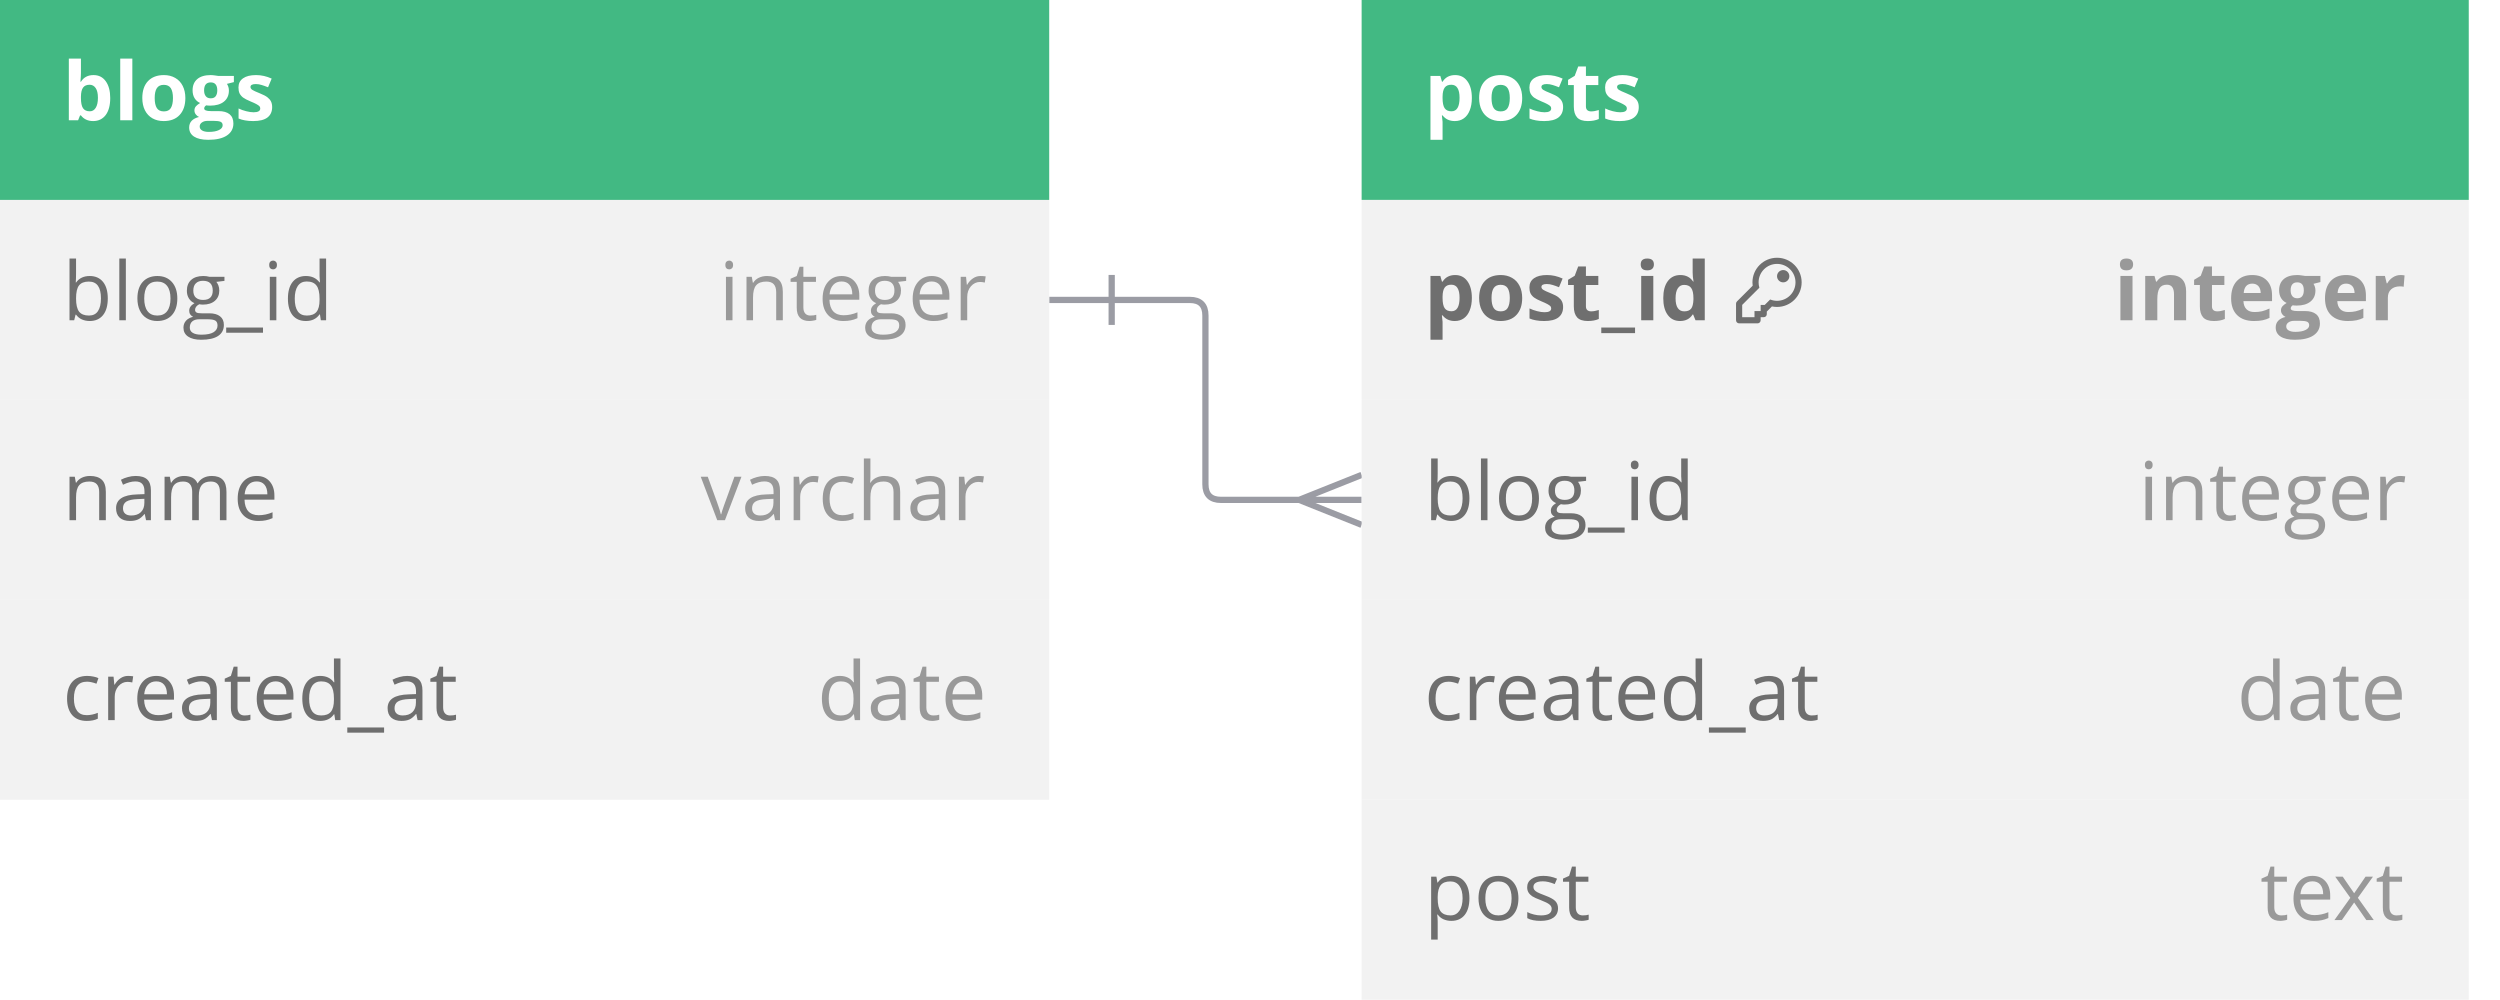
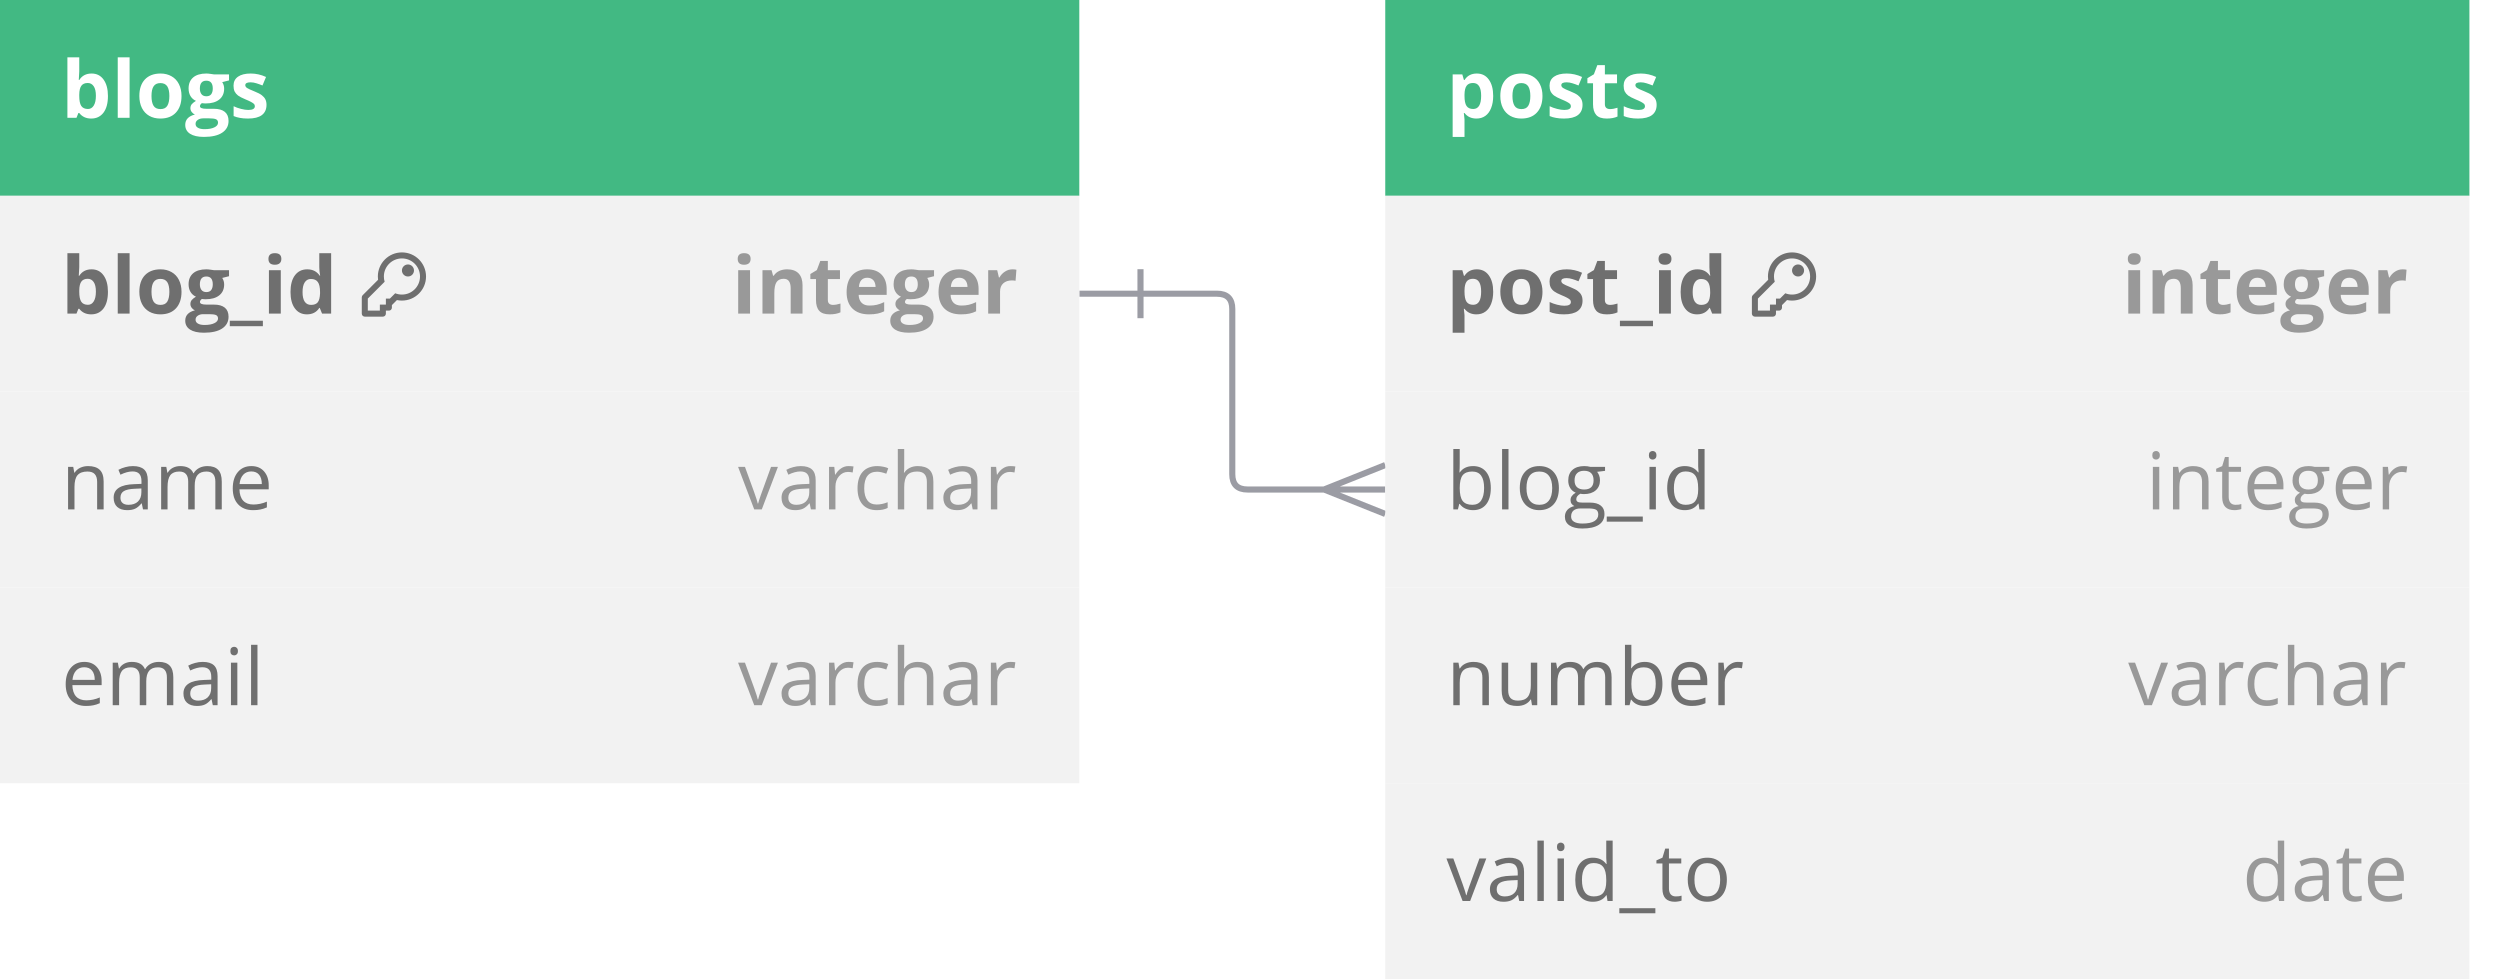
- <svg xmlns="http://www.w3.org/2000/svg" version="1.1" width="400.095" height="160">
+ <svg xmlns="http://www.w3.org/2000/svg" version="1.1" width="408.571" height="160">
  <style>
-     @font-face {
-         font-family: 'Open Sans';
-         font-weight: bold;
-     }
- </style>
-   <svg x="145.913" y="0" width="95" height="106">
+   @font-face {
+     font-family: 'Open Sans';
+     font-weight: normal;
+   }
+   @font-face {
+     font-family: 'Open Sans';
+     font-weight: bold;
+   }
+   </style>
+   <svg x="154.389" y="0" width="95" height="106">
    <path d="M22,48L42,48L44.5,48Q47,48,47,50.5L47,77.5Q47,80,49.5,80L52,80L72,80L72,80L52,80L49.5,80Q47,80,47,77.5L47,50.5Q47,48,44.5,48L42,48L22,48ZM32,44L32,52M72,76L62,80L72,84" fill="none" stroke="#9B9CA4" stroke-width="1" />
    <text x="25" y="45" style="font-family: &quot;Open Sans&quot;, sans-serif; font-size: 14px; font-weight: normal; fill: transparent;">1</text>
    <text x="61.289" y="77" style="font-family: &quot;Open Sans&quot;, sans-serif; font-size: 14px; font-weight: normal; fill: transparent;">*</text>
  </svg>
  <svg x="0" y="0">
-     <rect x="0" y="0" width="167.913" height="32" fill="#42b983" />
+     <rect x="0" y="0" width="176.389" height="32" fill="#42b983" />
    <text x="10" y="19.25" style="font-family: &quot;Open Sans&quot;, sans-serif; font-size: 13px; font-weight: bold; fill: rgb(255, 255, 255);">blogs</text>
  </svg>
  <svg x="0" y="32">
-     <rect x="0" y="0" width="167.913" height="32" fill="#F2F2F2" />
-     <text x="10" y="19.25" style="font-family: &quot;Open Sans&quot;, sans-serif; font-size: 13px; fill: rgb(111, 111, 111);">blog_id</text>
-     <text x="115.053" y="19.25" style="font-family: &quot;Open Sans&quot;, sans-serif; font-size: 13px; fill: rgb(153, 153, 153);">integer</text>
+     <rect x="0" y="0" width="176.389" height="32" fill="#F2F2F2" />
+     <text x="10" y="19.25" style="font-family: &quot;Open Sans&quot;, sans-serif; font-size: 13px; font-weight: bold; fill: rgb(111, 111, 111);">blog_id</text>
+     <path transform="translate(59.12549,9.25)" fill="#6F6F6F" d="M 6.562 0.984 C 8.194 0.984 9.516 2.307 9.516 3.938 C 9.516 5.569 8.194 6.891 6.562 6.891 C 6.173 6.891 5.802 6.815 5.462 6.679 L 4.594 7.547 H 3.938 V 8.531 H 2.953 V 9.516 H 0.984 V 7.547 L 3.736 4.795 C 3.652 4.517 3.609 4.228 3.609 3.938 C 3.609 2.307 4.931 0.984 6.562 0.984 Z M 6.562 0 C 4.388 0 2.625 1.763 2.625 3.938 C 2.625 4.119 2.637 4.299 2.662 4.477 L 0.144 6.995 C 0.052 7.087 0 7.213 0 7.343 L 0 10.008 C 0 10.28 0.22 10.5 0.492 10.5 H 3.445 C 3.717 10.5 3.938 10.28 3.938 10.008 V 9.516 H 4.43 C 4.702 9.516 4.922 9.295 4.922 9.023 V 8.613 L 5.743 7.79 C 6.011 7.846 6.285 7.875 6.562 7.875 C 8.737 7.875 10.5 6.112 10.5 3.938 C 10.5 1.763 8.737 0 6.562 0 Z M 6.562 2.953 C 6.562 3.497 7.003 3.938 7.547 3.938 C 8.091 3.938 8.531 3.497 8.531 2.953 C 8.531 2.409 8.091 1.969 7.547 1.969 C 7.003 1.969 6.562 2.409 6.562 2.953 Z" />
+     <text x="119.625" y="19.25" style="font-family: &quot;Open Sans&quot;, sans-serif; font-size: 13px; font-weight: bold; fill: rgb(153, 153, 153);">integer</text>
  </svg>
  <svg x="0" y="64">
-     <rect x="0" y="0" width="167.913" height="32" fill="#F2F2F2" />
+     <rect x="0" y="0" width="176.389" height="32" fill="#F2F2F2" />
    <text x="10" y="19.25" style="font-family: &quot;Open Sans&quot;, sans-serif; font-size: 13px; fill: rgb(111, 111, 111);">name</text>
-     <text x="112.146" y="19.25" style="font-family: &quot;Open Sans&quot;, sans-serif; font-size: 13px; fill: rgb(153, 153, 153);">varchar</text>
+     <text x="120.622" y="19.25" style="font-family: &quot;Open Sans&quot;, sans-serif; font-size: 13px; fill: rgb(153, 153, 153);">varchar</text>
  </svg>
  <svg x="0" y="96">
-     <rect x="0" y="0" width="167.913" height="32" fill="#F2F2F2" />
-     <text x="10" y="19.25" style="font-family: &quot;Open Sans&quot;, sans-serif; font-size: 13px; fill: rgb(111, 111, 111);">created_at</text>
-     <text x="130.802" y="19.25" style="font-family: &quot;Open Sans&quot;, sans-serif; font-size: 13px; fill: rgb(153, 153, 153);">date</text>
+     <rect x="0" y="0" width="176.389" height="32" fill="#F2F2F2" />
+     <text x="10" y="19.25" style="font-family: &quot;Open Sans&quot;, sans-serif; font-size: 13px; fill: rgb(111, 111, 111);">email</text>
+     <text x="120.622" y="19.25" style="font-family: &quot;Open Sans&quot;, sans-serif; font-size: 13px; fill: rgb(153, 153, 153);">varchar</text>
  </svg>
-   <svg x="217.913" y="0">
+   <svg x="226.389" y="0">
    <rect x="0" y="0" width="177.182" height="32" fill="#42b983" />
    <text x="10" y="19.25" style="font-family: &quot;Open Sans&quot;, sans-serif; font-size: 13px; font-weight: bold; fill: rgb(255, 255, 255);">posts</text>
  </svg>
-   <svg x="217.913" y="32">
+   <svg x="226.389" y="32">
    <rect x="0" y="0" width="177.182" height="32" fill="#F2F2F2" />
    <text x="10" y="19.25" style="font-family: &quot;Open Sans&quot;, sans-serif; font-size: 13px; font-weight: bold; fill: rgb(111, 111, 111);">post_id</text>
    <path transform="translate(59.91895,9.25)" fill="#6F6F6F" d="M 6.562 0.984 C 8.194 0.984 9.516 2.307 9.516 3.938 C 9.516 5.569 8.194 6.891 6.562 6.891 C 6.173 6.891 5.802 6.815 5.462 6.679 L 4.594 7.547 H 3.938 V 8.531 H 2.953 V 9.516 H 0.984 V 7.547 L 3.736 4.795 C 3.652 4.517 3.609 4.228 3.609 3.938 C 3.609 2.307 4.931 0.984 6.562 0.984 Z M 6.562 0 C 4.388 0 2.625 1.763 2.625 3.938 C 2.625 4.119 2.637 4.299 2.662 4.477 L 0.144 6.995 C 0.052 7.087 0 7.213 0 7.343 L 0 10.008 C 0 10.28 0.22 10.5 0.492 10.5 H 3.445 C 3.717 10.5 3.938 10.28 3.938 10.008 V 9.516 H 4.43 C 4.702 9.516 4.922 9.295 4.922 9.023 V 8.613 L 5.743 7.79 C 6.011 7.846 6.285 7.875 6.562 7.875 C 8.737 7.875 10.5 6.112 10.5 3.938 C 10.5 1.763 8.737 0 6.562 0 Z M 6.562 2.953 C 6.562 3.497 7.003 3.938 7.547 3.938 C 8.091 3.938 8.531 3.497 8.531 2.953 C 8.531 2.409 8.091 1.969 7.547 1.969 C 7.003 1.969 6.562 2.409 6.562 2.953 Z" />
    <text x="120.419" y="19.25" style="font-family: &quot;Open Sans&quot;, sans-serif; font-size: 13px; font-weight: bold; fill: rgb(153, 153, 153);">integer</text>
  </svg>
-   <svg x="217.913" y="64">
+   <svg x="226.389" y="64">
    <rect x="0" y="0" width="177.182" height="32" fill="#F2F2F2" />
    <text x="10" y="19.25" style="font-family: &quot;Open Sans&quot;, sans-serif; font-size: 13px; fill: rgb(111, 111, 111);">blog_id</text>
    <text x="124.323" y="19.25" style="font-family: &quot;Open Sans&quot;, sans-serif; font-size: 13px; fill: rgb(153, 153, 153);">integer</text>
  </svg>
-   <svg x="217.913" y="96">
+   <svg x="226.389" y="96">
    <rect x="0" y="0" width="177.182" height="32" fill="#F2F2F2" />
-     <text x="10" y="19.25" style="font-family: &quot;Open Sans&quot;, sans-serif; font-size: 13px; fill: rgb(111, 111, 111);">created_at</text>
+     <text x="10" y="19.25" style="font-family: &quot;Open Sans&quot;, sans-serif; font-size: 13px; fill: rgb(111, 111, 111);">number</text>
+     <text x="121.416" y="19.25" style="font-family: &quot;Open Sans&quot;, sans-serif; font-size: 13px; fill: rgb(153, 153, 153);">varchar</text>
+   </svg>
+   <svg x="226.389" y="128">
+     <rect x="0" y="0" width="177.182" height="32" fill="#F2F2F2" />
+     <text x="10" y="19.25" style="font-family: &quot;Open Sans&quot;, sans-serif; font-size: 13px; fill: rgb(111, 111, 111);">valid_to</text>
    <text x="140.071" y="19.25" style="font-family: &quot;Open Sans&quot;, sans-serif; font-size: 13px; fill: rgb(153, 153, 153);">date</text>
  </svg>
-   <svg x="217.913" y="128">
-     <rect x="0" y="0" width="177.182" height="32" fill="#F2F2F2" />
-     <text x="10" y="19.25" style="font-family: &quot;Open Sans&quot;, sans-serif; font-size: 13px; fill: rgb(111, 111, 111);">post</text>
-     <text x="143.81" y="19.25" style="font-family: &quot;Open Sans&quot;, sans-serif; font-size: 13px; fill: rgb(153, 153, 153);">text</text>
-   </svg>
</svg>
